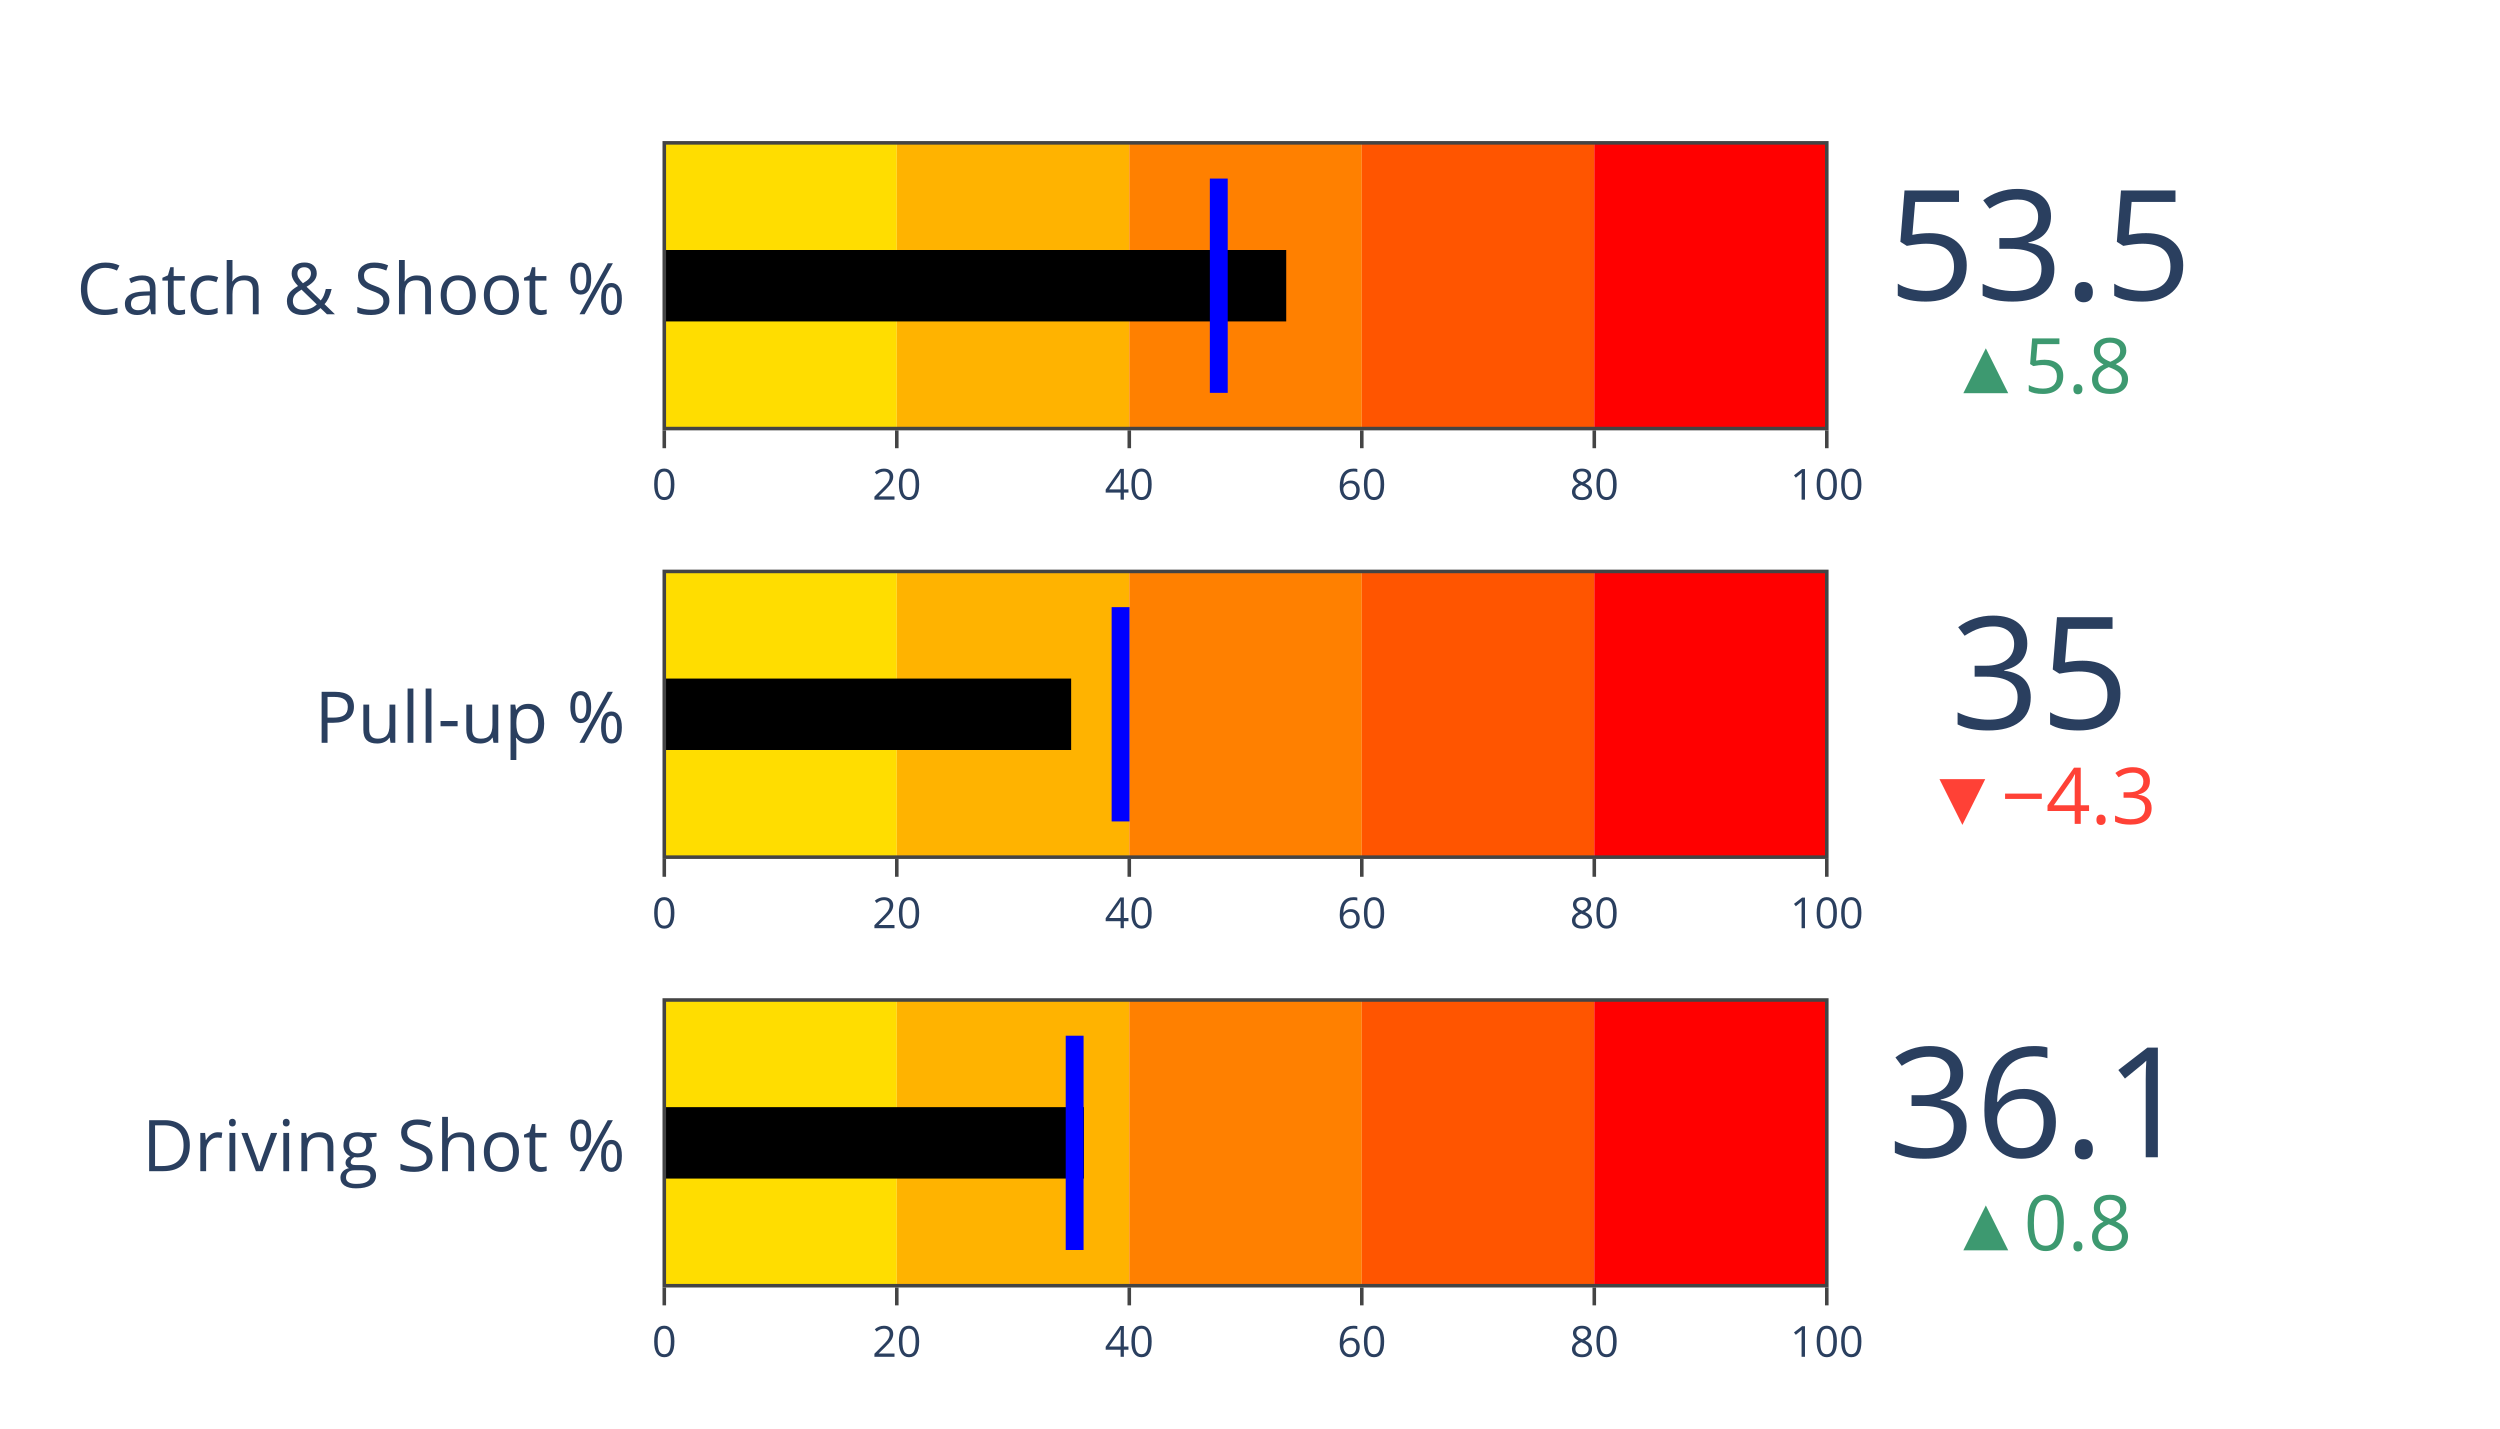
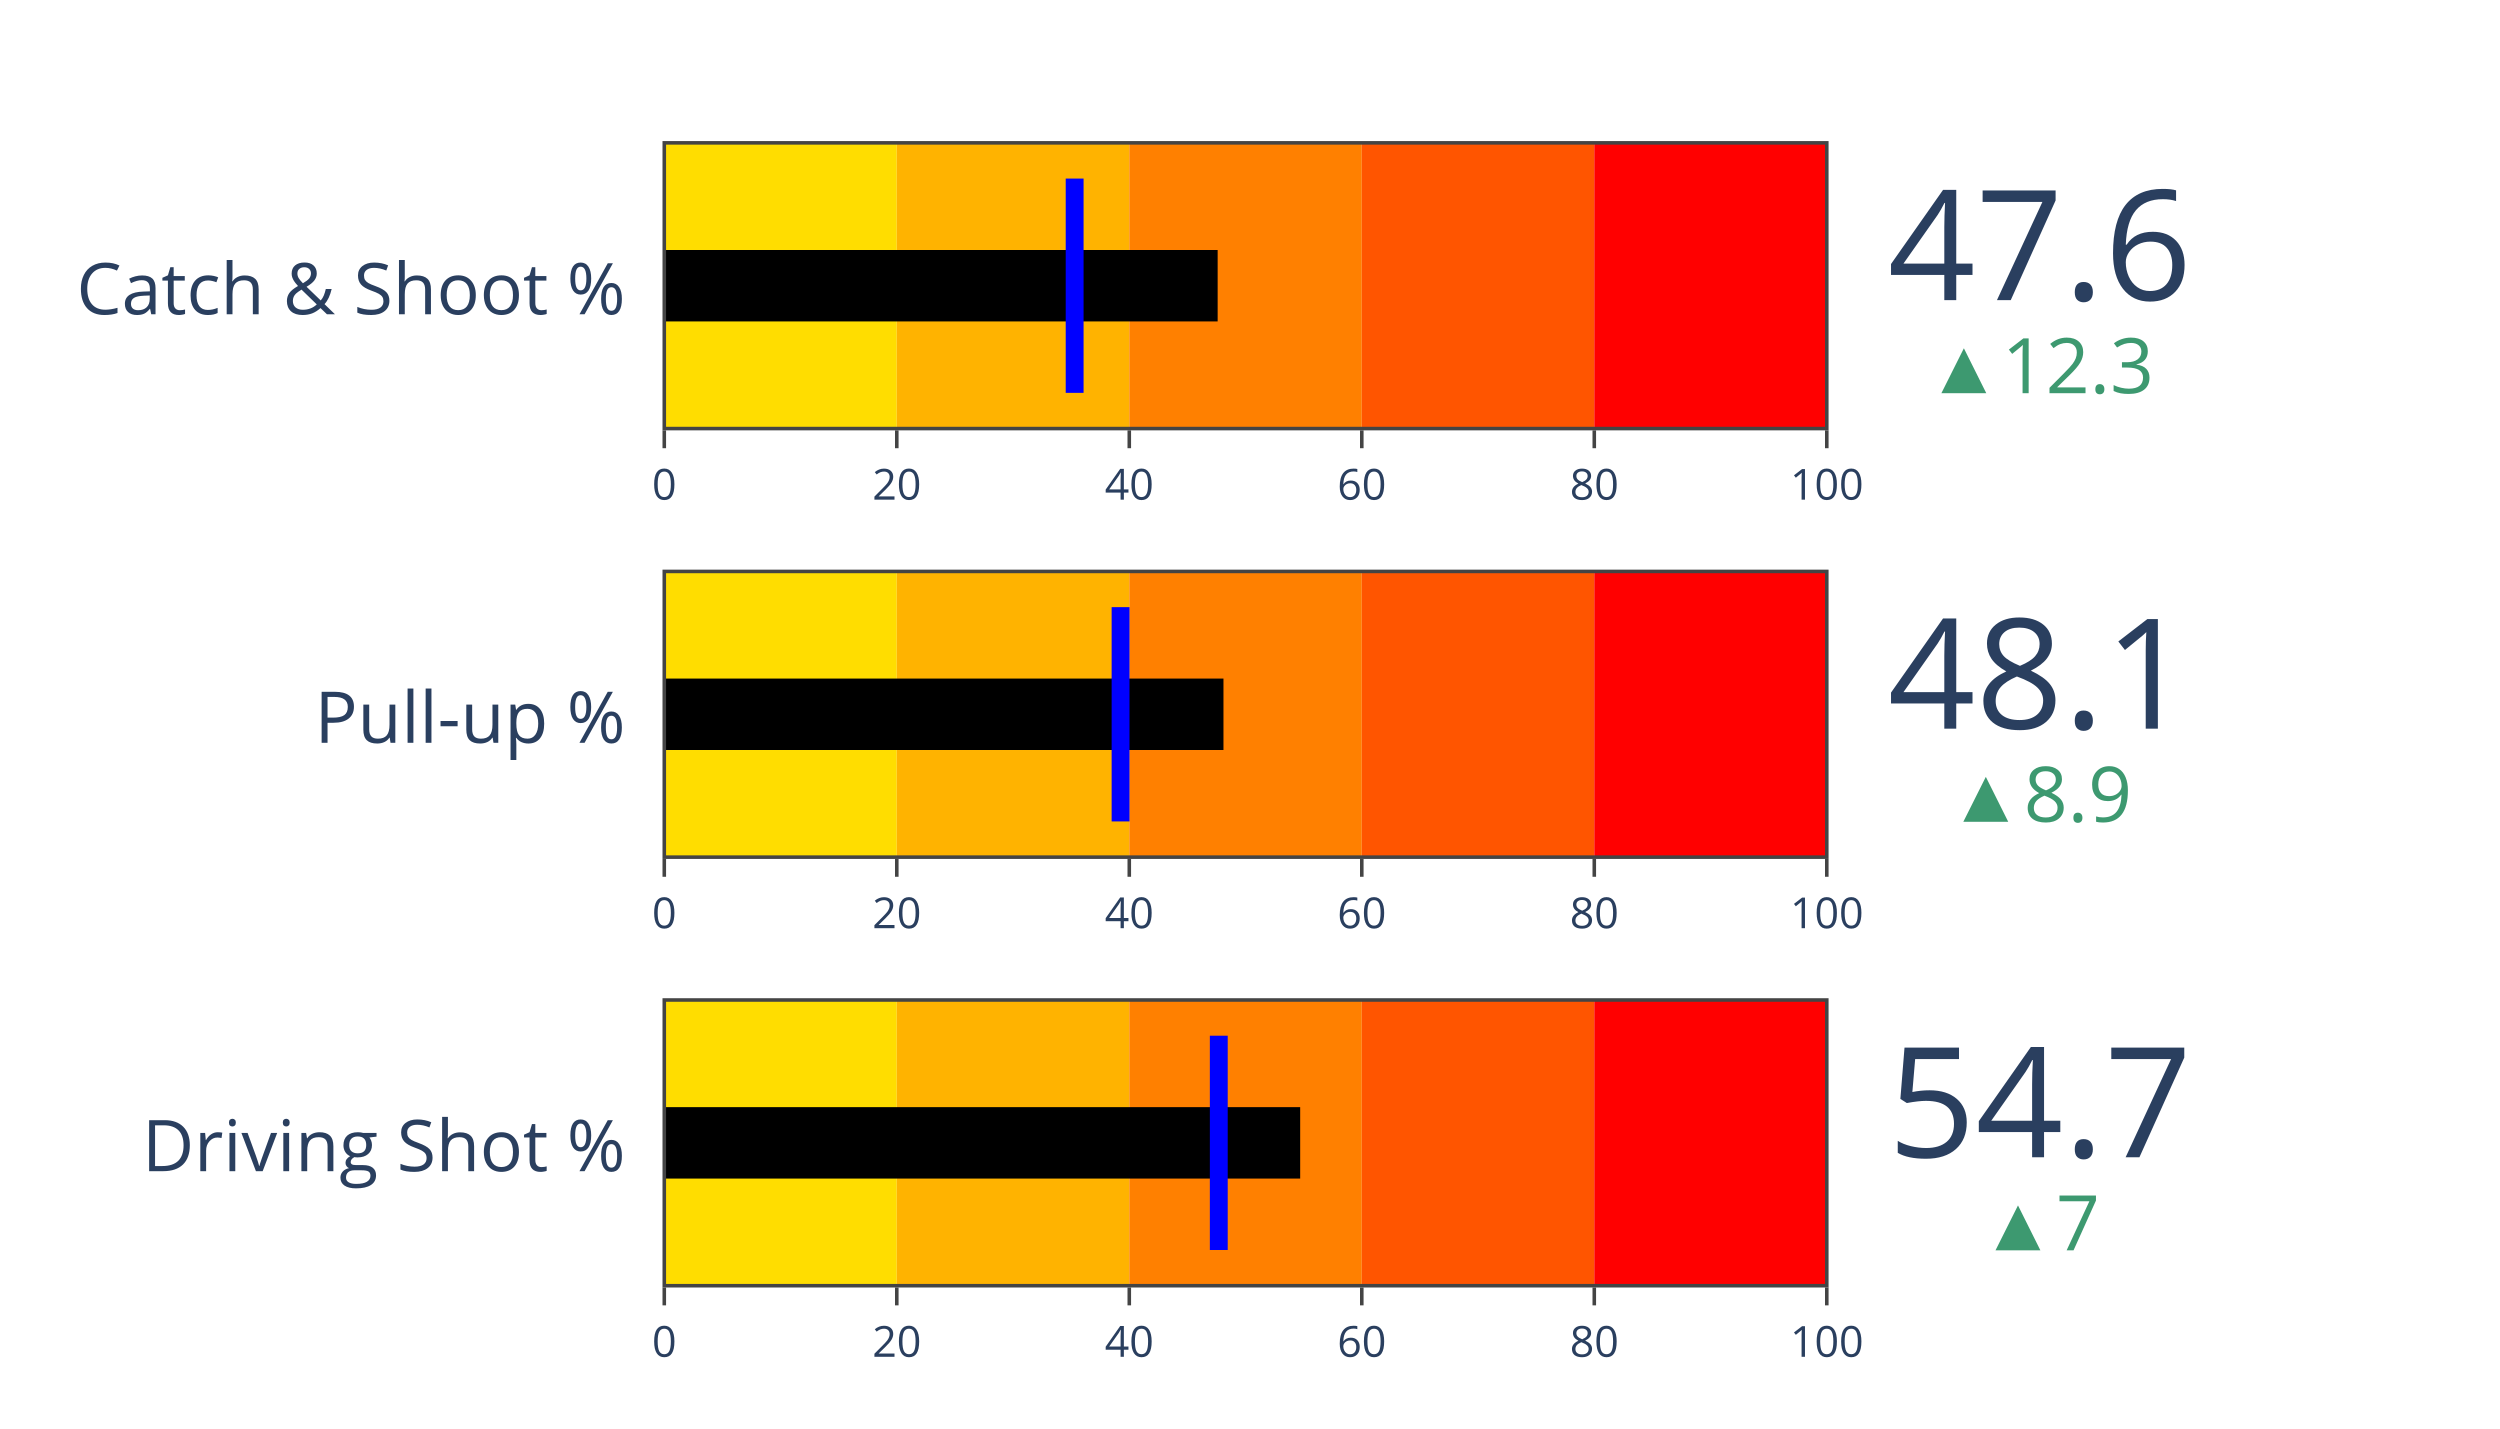
<svg xmlns="http://www.w3.org/2000/svg" class="main-svg" width="700" height="400" style="" viewBox="0 0 700 400">
  <rect x="0" y="0" width="700" height="400" style="fill: rgb(255, 255, 255); fill-opacity: 1;" />
-   <defs id="defs-3ede06">
+   <defs id="defs-35ba45">
    <g class="clips" />
    <g class="gradients" />
  </defs>
  <g class="bglayer" />
  <g class="layer-below">
    <g class="imagelayer" />
    <g class="shapelayer" />
  </g>
  <g class="cartesianlayer" />
  <g class="polarlayer" />
  <g class="ternarylayer" />
  <g class="geolayer" />
  <g class="funnelarealayer" />
  <g class="pielayer" />
  <g class="treemaplayer" />
  <g class="sunburstlayer" />
  <g class="glimages" />
-   <defs id="topdefs-3ede06">
+   <defs id="topdefs-35ba45">
    <g class="clips" />
  </defs>
  <g class="indicatorlayer">
    <g class="trace">
      <g class="numbers" transform="translate(571.175,324.031) scale(0.5374613)">
-         <text text-anchor="middle" class="number" x="0" y="0" style="font-family: 'Open Sans', verdana, arial, sans-serif; font-size: 80px; fill: rgb(42, 63, 95); fill-opacity: 1; white-space: pre;">36.1</text>
-         <text text-anchor="middle" class="delta" x="0" y="0" dy="48.5" style="font-family: 'Open Sans', verdana, arial, sans-serif; font-size: 40px; fill: rgb(61, 153, 112); fill-opacity: 1; white-space: pre;">▲0.8</text>
+         <text text-anchor="middle" class="number" x="0" y="0" style="font-family: 'Open Sans', verdana, arial, sans-serif; font-size: 80px; fill: rgb(42, 63, 95); fill-opacity: 1; white-space: pre;">54.7</text>
+         <text text-anchor="middle" class="delta" x="0" y="0" style="font-family: 'Open Sans', verdana, arial, sans-serif; font-size: 40px; fill: rgb(61, 153, 112); fill-opacity: 1; white-space: pre;" dy="48.5">▲7</text>
      </g>
      <g class="bullet" transform="translate(186, 280)">
        <g class="bg-bullet">
          <rect width="325.5" x="0" y="0" height="80" style="stroke: rgb(68, 68, 68); stroke-opacity: 1; fill: rgb(255, 255, 255); fill-opacity: 1; stroke-width: 0;" />
        </g>
        <g class="bg-bullet">
          <rect width="65.1" x="0" y="0" height="80" style="stroke: rgb(68, 68, 68); stroke-opacity: 1; fill: rgb(255, 221, 0); fill-opacity: 1; stroke-width: 0;" />
        </g>
        <g class="bg-bullet">
          <rect width="65.1" x="65.1" y="0" height="80" style="stroke: rgb(68, 68, 68); stroke-opacity: 1; fill: rgb(255, 179, 0); fill-opacity: 1; stroke-width: 0;" />
        </g>
        <g class="bg-bullet">
          <rect width="65.1" x="130.2" y="0" height="80" style="stroke: rgb(68, 68, 68); stroke-opacity: 1; fill: rgb(255, 128, 0); fill-opacity: 1; stroke-width: 0;" />
        </g>
        <g class="bg-bullet">
          <rect width="65.1" x="195.3" y="0" height="80" style="stroke: rgb(68, 68, 68); stroke-opacity: 1; fill: rgb(255, 85, 0); fill-opacity: 1; stroke-width: 0;" />
        </g>
        <g class="bg-bullet">
          <rect width="65.1" x="260.4" y="0" height="80" style="stroke: rgb(68, 68, 68); stroke-opacity: 1; fill: rgb(255, 0, 0); fill-opacity: 1; stroke-width: 0;" />
        </g>
        <g class="value-bullet">
-           <rect height="20" y="30" width="117.51" style="stroke: rgb(68, 68, 68); stroke-opacity: 1; fill: rgb(0, 0, 0); fill-opacity: 1; stroke-width: 0;" />
+           <rect height="20" y="30" width="178.05" style="stroke: rgb(68, 68, 68); stroke-opacity: 1; fill: rgb(0, 0, 0); fill-opacity: 1; stroke-width: 0;" />
        </g>
        <g class="threshold-bullet">
-           <line x1="114.9" x2="114.9" y1="10" y2="70" style="stroke: rgb(0, 0, 255); stroke-opacity: 1; stroke-width: 5;" />
+           <line x1="155.26" x2="155.26" y1="10" y2="70" style="stroke: rgb(0, 0, 255); stroke-opacity: 1; stroke-width: 5;" />
        </g>
        <g class="gauge-outline">
          <rect width="325.5" x="0" y="0" height="80" style="stroke: rgb(68, 68, 68); stroke-opacity: 1; fill: rgb(0, 0, 0); fill-opacity: 0; stroke-width: 1;" />
        </g>
      </g>
      <g class="bulletaxis crisp">
        <path class="xbulletaxistick ticks crisp" d="M0,360.5v5" transform="translate(186,0)" style="stroke: rgb(68, 68, 68); stroke-opacity: 1; stroke-width: 1px;" />
        <path class="xbulletaxistick ticks crisp" d="M0,360.5v5" transform="translate(251.1,0)" style="stroke: rgb(68, 68, 68); stroke-opacity: 1; stroke-width: 1px;" />
        <path class="xbulletaxistick ticks crisp" d="M0,360.5v5" transform="translate(316.2,0)" style="stroke: rgb(68, 68, 68); stroke-opacity: 1; stroke-width: 1px;" />
        <path class="xbulletaxistick ticks crisp" d="M0,360.5v5" transform="translate(381.3,0)" style="stroke: rgb(68, 68, 68); stroke-opacity: 1; stroke-width: 1px;" />
        <path class="xbulletaxistick ticks crisp" d="M0,360.5v5" transform="translate(446.4,0)" style="stroke: rgb(68, 68, 68); stroke-opacity: 1; stroke-width: 1px;" />
        <path class="xbulletaxistick ticks crisp" d="M0,360.5v5" transform="translate(511.5,0)" style="stroke: rgb(68, 68, 68); stroke-opacity: 1; stroke-width: 1px;" />
        <g class="xbulletaxistick">
          <text text-anchor="middle" x="0" y="379.9" transform="translate(186,0)" style="font-family: 'Open Sans', verdana, arial, sans-serif; font-size: 12px; fill: rgb(42, 63, 95); fill-opacity: 1; white-space: pre;">0</text>
        </g>
        <g class="xbulletaxistick">
          <text text-anchor="middle" x="0" y="379.9" transform="translate(251.1,0)" style="font-family: 'Open Sans', verdana, arial, sans-serif; font-size: 12px; fill: rgb(42, 63, 95); fill-opacity: 1; white-space: pre;">20</text>
        </g>
        <g class="xbulletaxistick">
          <text text-anchor="middle" x="0" y="379.9" transform="translate(316.2,0)" style="font-family: 'Open Sans', verdana, arial, sans-serif; font-size: 12px; fill: rgb(42, 63, 95); fill-opacity: 1; white-space: pre;">40</text>
        </g>
        <g class="xbulletaxistick">
          <text text-anchor="middle" x="0" y="379.9" transform="translate(381.3,0)" style="font-family: 'Open Sans', verdana, arial, sans-serif; font-size: 12px; fill: rgb(42, 63, 95); fill-opacity: 1; white-space: pre;">60</text>
        </g>
        <g class="xbulletaxistick">
          <text text-anchor="middle" x="0" y="379.9" transform="translate(446.4,0)" style="font-family: 'Open Sans', verdana, arial, sans-serif; font-size: 12px; fill: rgb(42, 63, 95); fill-opacity: 1; white-space: pre;">80</text>
        </g>
        <g class="xbulletaxistick">
          <text text-anchor="middle" x="0" y="379.9" transform="translate(511.5,0)" style="font-family: 'Open Sans', verdana, arial, sans-serif; font-size: 12px; fill: rgb(42, 63, 95); fill-opacity: 1; white-space: pre;">100</text>
        </g>
      </g>
      <text class="title" text-anchor="end" x="0" y="0" style="font-family: 'Open Sans', verdana, arial, sans-serif; font-size: 20px; fill: rgb(42, 63, 95); fill-opacity: 1; white-space: pre;" transform="translate(175.15,327.9297)">Driving Shot %</text>
    </g>
    <g class="trace">
-       <g class="numbers" transform="translate(571.175,204.1096) scale(0.5479452)">
-         <text text-anchor="middle" class="number" x="0" y="0" style="font-family: 'Open Sans', verdana, arial, sans-serif; font-size: 80px; fill: rgb(42, 63, 95); fill-opacity: 1; white-space: pre;">35</text>
-         <text text-anchor="middle" class="delta" x="0" y="0" dy="48.5" style="font-family: 'Open Sans', verdana, arial, sans-serif; font-size: 40px; fill: rgb(255, 65, 54); fill-opacity: 1; white-space: pre;">▼−4.3</text>
+       <g class="numbers" transform="translate(571.175,204.031) scale(0.5374613)">
+         <text text-anchor="middle" class="number" x="0" y="0" style="font-family: 'Open Sans', verdana, arial, sans-serif; font-size: 80px; fill: rgb(42, 63, 95); fill-opacity: 1; white-space: pre;">48.1</text>
+         <text text-anchor="middle" class="delta" x="0" y="0" style="font-family: 'Open Sans', verdana, arial, sans-serif; font-size: 40px; fill: rgb(61, 153, 112); fill-opacity: 1; white-space: pre;" dy="48.5">▲8.9</text>
      </g>
      <g class="bullet" transform="translate(186, 160)">
        <g class="bg-bullet">
          <rect width="325.5" x="0" y="0" height="80" style="stroke: rgb(68, 68, 68); stroke-opacity: 1; fill: rgb(255, 255, 255); fill-opacity: 1; stroke-width: 0;" />
        </g>
        <g class="bg-bullet">
          <rect width="65.1" x="0" y="0" height="80" style="stroke: rgb(68, 68, 68); stroke-opacity: 1; fill: rgb(255, 221, 0); fill-opacity: 1; stroke-width: 0;" />
        </g>
        <g class="bg-bullet">
          <rect width="65.1" x="65.1" y="0" height="80" style="stroke: rgb(68, 68, 68); stroke-opacity: 1; fill: rgb(255, 179, 0); fill-opacity: 1; stroke-width: 0;" />
        </g>
        <g class="bg-bullet">
          <rect width="65.1" x="130.2" y="0" height="80" style="stroke: rgb(68, 68, 68); stroke-opacity: 1; fill: rgb(255, 128, 0); fill-opacity: 1; stroke-width: 0;" />
        </g>
        <g class="bg-bullet">
          <rect width="65.1" x="195.3" y="0" height="80" style="stroke: rgb(68, 68, 68); stroke-opacity: 1; fill: rgb(255, 85, 0); fill-opacity: 1; stroke-width: 0;" />
        </g>
        <g class="bg-bullet">
          <rect width="65.1" x="260.4" y="0" height="80" style="stroke: rgb(68, 68, 68); stroke-opacity: 1; fill: rgb(255, 0, 0); fill-opacity: 1; stroke-width: 0;" />
        </g>
        <g class="value-bullet">
-           <rect height="20" y="30" width="113.92" style="stroke: rgb(68, 68, 68); stroke-opacity: 1; fill: rgb(0, 0, 0); fill-opacity: 1; stroke-width: 0;" />
+           <rect height="20" y="30" width="156.57" style="stroke: rgb(68, 68, 68); stroke-opacity: 1; fill: rgb(0, 0, 0); fill-opacity: 1; stroke-width: 0;" />
        </g>
        <g class="threshold-bullet">
          <line x1="127.76" x2="127.76" y1="10" y2="70" style="stroke: rgb(0, 0, 255); stroke-opacity: 1; stroke-width: 5;" />
        </g>
        <g class="gauge-outline">
          <rect width="325.5" x="0" y="0" height="80" style="stroke: rgb(68, 68, 68); stroke-opacity: 1; fill: rgb(0, 0, 0); fill-opacity: 0; stroke-width: 1;" />
        </g>
      </g>
      <g class="bulletaxis crisp">
        <path class="xbulletaxistick ticks crisp" d="M0,240.5v5" transform="translate(186,0)" style="stroke: rgb(68, 68, 68); stroke-opacity: 1; stroke-width: 1px;" />
        <path class="xbulletaxistick ticks crisp" d="M0,240.5v5" transform="translate(251.1,0)" style="stroke: rgb(68, 68, 68); stroke-opacity: 1; stroke-width: 1px;" />
        <path class="xbulletaxistick ticks crisp" d="M0,240.5v5" transform="translate(316.2,0)" style="stroke: rgb(68, 68, 68); stroke-opacity: 1; stroke-width: 1px;" />
        <path class="xbulletaxistick ticks crisp" d="M0,240.5v5" transform="translate(381.3,0)" style="stroke: rgb(68, 68, 68); stroke-opacity: 1; stroke-width: 1px;" />
        <path class="xbulletaxistick ticks crisp" d="M0,240.5v5" transform="translate(446.4,0)" style="stroke: rgb(68, 68, 68); stroke-opacity: 1; stroke-width: 1px;" />
        <path class="xbulletaxistick ticks crisp" d="M0,240.5v5" transform="translate(511.5,0)" style="stroke: rgb(68, 68, 68); stroke-opacity: 1; stroke-width: 1px;" />
        <g class="xbulletaxistick">
          <text text-anchor="middle" x="0" y="259.9" transform="translate(186,0)" style="font-family: 'Open Sans', verdana, arial, sans-serif; font-size: 12px; fill: rgb(42, 63, 95); fill-opacity: 1; white-space: pre;">0</text>
        </g>
        <g class="xbulletaxistick">
          <text text-anchor="middle" x="0" y="259.9" transform="translate(251.1,0)" style="font-family: 'Open Sans', verdana, arial, sans-serif; font-size: 12px; fill: rgb(42, 63, 95); fill-opacity: 1; white-space: pre;">20</text>
        </g>
        <g class="xbulletaxistick">
          <text text-anchor="middle" x="0" y="259.9" transform="translate(316.2,0)" style="font-family: 'Open Sans', verdana, arial, sans-serif; font-size: 12px; fill: rgb(42, 63, 95); fill-opacity: 1; white-space: pre;">40</text>
        </g>
        <g class="xbulletaxistick">
          <text text-anchor="middle" x="0" y="259.9" transform="translate(381.3,0)" style="font-family: 'Open Sans', verdana, arial, sans-serif; font-size: 12px; fill: rgb(42, 63, 95); fill-opacity: 1; white-space: pre;">60</text>
        </g>
        <g class="xbulletaxistick">
          <text text-anchor="middle" x="0" y="259.9" transform="translate(446.4,0)" style="font-family: 'Open Sans', verdana, arial, sans-serif; font-size: 12px; fill: rgb(42, 63, 95); fill-opacity: 1; white-space: pre;">80</text>
        </g>
        <g class="xbulletaxistick">
          <text text-anchor="middle" x="0" y="259.9" transform="translate(511.5,0)" style="font-family: 'Open Sans', verdana, arial, sans-serif; font-size: 12px; fill: rgb(42, 63, 95); fill-opacity: 1; white-space: pre;">100</text>
        </g>
      </g>
      <text class="title" text-anchor="end" x="0" y="0" style="font-family: 'Open Sans', verdana, arial, sans-serif; font-size: 20px; fill: rgb(42, 63, 95); fill-opacity: 1; white-space: pre;" transform="translate(175.15,207.9844)">Pull-up %</text>
    </g>
    <g class="trace">
      <g class="numbers" transform="translate(571.175,84.03096) scale(0.5374613)">
-         <text text-anchor="middle" class="number" x="0" y="0" style="font-family: 'Open Sans', verdana, arial, sans-serif; font-size: 80px; fill: rgb(42, 63, 95); fill-opacity: 1; white-space: pre;">53.5</text>
-         <text text-anchor="middle" class="delta" x="0" y="0" dy="48.5" style="font-family: 'Open Sans', verdana, arial, sans-serif; font-size: 40px; fill: rgb(61, 153, 112); fill-opacity: 1; white-space: pre;">▲5.8</text>
+         <text text-anchor="middle" class="number" x="0" y="0" style="font-family: 'Open Sans', verdana, arial, sans-serif; font-size: 80px; fill: rgb(42, 63, 95); fill-opacity: 1; white-space: pre;">47.6</text>
+         <text text-anchor="middle" class="delta" x="0" y="0" style="font-family: 'Open Sans', verdana, arial, sans-serif; font-size: 40px; fill: rgb(61, 153, 112); fill-opacity: 1; white-space: pre;" dy="48.5">▲12.3</text>
      </g>
      <g class="bullet" transform="translate(186, 40)">
        <g class="bg-bullet">
          <rect width="325.5" x="0" y="0" height="80" style="stroke: rgb(68, 68, 68); stroke-opacity: 1; fill: rgb(255, 255, 255); fill-opacity: 1; stroke-width: 0;" />
        </g>
        <g class="bg-bullet">
          <rect width="65.1" x="0" y="0" height="80" style="stroke: rgb(68, 68, 68); stroke-opacity: 1; fill: rgb(255, 221, 0); fill-opacity: 1; stroke-width: 0;" />
        </g>
        <g class="bg-bullet">
          <rect width="65.1" x="65.1" y="0" height="80" style="stroke: rgb(68, 68, 68); stroke-opacity: 1; fill: rgb(255, 179, 0); fill-opacity: 1; stroke-width: 0;" />
        </g>
        <g class="bg-bullet">
          <rect width="65.1" x="130.2" y="0" height="80" style="stroke: rgb(68, 68, 68); stroke-opacity: 1; fill: rgb(255, 128, 0); fill-opacity: 1; stroke-width: 0;" />
        </g>
        <g class="bg-bullet">
          <rect width="65.1" x="195.3" y="0" height="80" style="stroke: rgb(68, 68, 68); stroke-opacity: 1; fill: rgb(255, 85, 0); fill-opacity: 1; stroke-width: 0;" />
        </g>
        <g class="bg-bullet">
          <rect width="65.1" x="260.4" y="0" height="80" style="stroke: rgb(68, 68, 68); stroke-opacity: 1; fill: rgb(255, 0, 0); fill-opacity: 1; stroke-width: 0;" />
        </g>
        <g class="value-bullet">
-           <rect height="20" y="30" width="174.14" style="stroke: rgb(68, 68, 68); stroke-opacity: 1; fill: rgb(0, 0, 0); fill-opacity: 1; stroke-width: 0;" />
+           <rect height="20" y="30" width="154.94" style="stroke: rgb(68, 68, 68); stroke-opacity: 1; fill: rgb(0, 0, 0); fill-opacity: 1; stroke-width: 0;" />
        </g>
        <g class="threshold-bullet">
-           <line x1="155.26" x2="155.26" y1="10" y2="70" style="stroke: rgb(0, 0, 255); stroke-opacity: 1; stroke-width: 5;" />
+           <line x1="114.9" x2="114.9" y1="10" y2="70" style="stroke: rgb(0, 0, 255); stroke-opacity: 1; stroke-width: 5;" />
        </g>
        <g class="gauge-outline">
          <rect width="325.5" x="0" y="0" height="80" style="stroke: rgb(68, 68, 68); stroke-opacity: 1; fill: rgb(0, 0, 0); fill-opacity: 0; stroke-width: 1;" />
        </g>
      </g>
      <g class="bulletaxis crisp">
        <path class="xbulletaxistick ticks crisp" d="M0,120.5v5" transform="translate(186,0)" style="stroke: rgb(68, 68, 68); stroke-opacity: 1; stroke-width: 1px;" />
        <path class="xbulletaxistick ticks crisp" d="M0,120.5v5" transform="translate(251.1,0)" style="stroke: rgb(68, 68, 68); stroke-opacity: 1; stroke-width: 1px;" />
        <path class="xbulletaxistick ticks crisp" d="M0,120.5v5" transform="translate(316.2,0)" style="stroke: rgb(68, 68, 68); stroke-opacity: 1; stroke-width: 1px;" />
        <path class="xbulletaxistick ticks crisp" d="M0,120.5v5" transform="translate(381.3,0)" style="stroke: rgb(68, 68, 68); stroke-opacity: 1; stroke-width: 1px;" />
        <path class="xbulletaxistick ticks crisp" d="M0,120.5v5" transform="translate(446.4,0)" style="stroke: rgb(68, 68, 68); stroke-opacity: 1; stroke-width: 1px;" />
        <path class="xbulletaxistick ticks crisp" d="M0,120.5v5" transform="translate(511.5,0)" style="stroke: rgb(68, 68, 68); stroke-opacity: 1; stroke-width: 1px;" />
        <g class="xbulletaxistick">
          <text text-anchor="middle" x="0" y="139.9" transform="translate(186,0)" style="font-family: 'Open Sans', verdana, arial, sans-serif; font-size: 12px; fill: rgb(42, 63, 95); fill-opacity: 1; white-space: pre;">0</text>
        </g>
        <g class="xbulletaxistick">
          <text text-anchor="middle" x="0" y="139.9" transform="translate(251.1,0)" style="font-family: 'Open Sans', verdana, arial, sans-serif; font-size: 12px; fill: rgb(42, 63, 95); fill-opacity: 1; white-space: pre;">20</text>
        </g>
        <g class="xbulletaxistick">
          <text text-anchor="middle" x="0" y="139.9" transform="translate(316.2,0)" style="font-family: 'Open Sans', verdana, arial, sans-serif; font-size: 12px; fill: rgb(42, 63, 95); fill-opacity: 1; white-space: pre;">40</text>
        </g>
        <g class="xbulletaxistick">
          <text text-anchor="middle" x="0" y="139.9" transform="translate(381.3,0)" style="font-family: 'Open Sans', verdana, arial, sans-serif; font-size: 12px; fill: rgb(42, 63, 95); fill-opacity: 1; white-space: pre;">60</text>
        </g>
        <g class="xbulletaxistick">
          <text text-anchor="middle" x="0" y="139.9" transform="translate(446.4,0)" style="font-family: 'Open Sans', verdana, arial, sans-serif; font-size: 12px; fill: rgb(42, 63, 95); fill-opacity: 1; white-space: pre;">80</text>
        </g>
        <g class="xbulletaxistick">
          <text text-anchor="middle" x="0" y="139.9" transform="translate(511.5,0)" style="font-family: 'Open Sans', verdana, arial, sans-serif; font-size: 12px; fill: rgb(42, 63, 95); fill-opacity: 1; white-space: pre;">100</text>
        </g>
      </g>
      <text class="title" text-anchor="end" x="0" y="0" style="font-family: 'Open Sans', verdana, arial, sans-serif; font-size: 20px; fill: rgb(42, 63, 95); fill-opacity: 1; white-space: pre;" transform="translate(175.15,88)">Catch &amp; Shoot %</text>
    </g>
  </g>
  <g class="layer-above">
    <g class="imagelayer" />
    <g class="shapelayer" />
  </g>
  <g class="infolayer">
    <g class="g-gtitle" />
  </g>
</svg>
